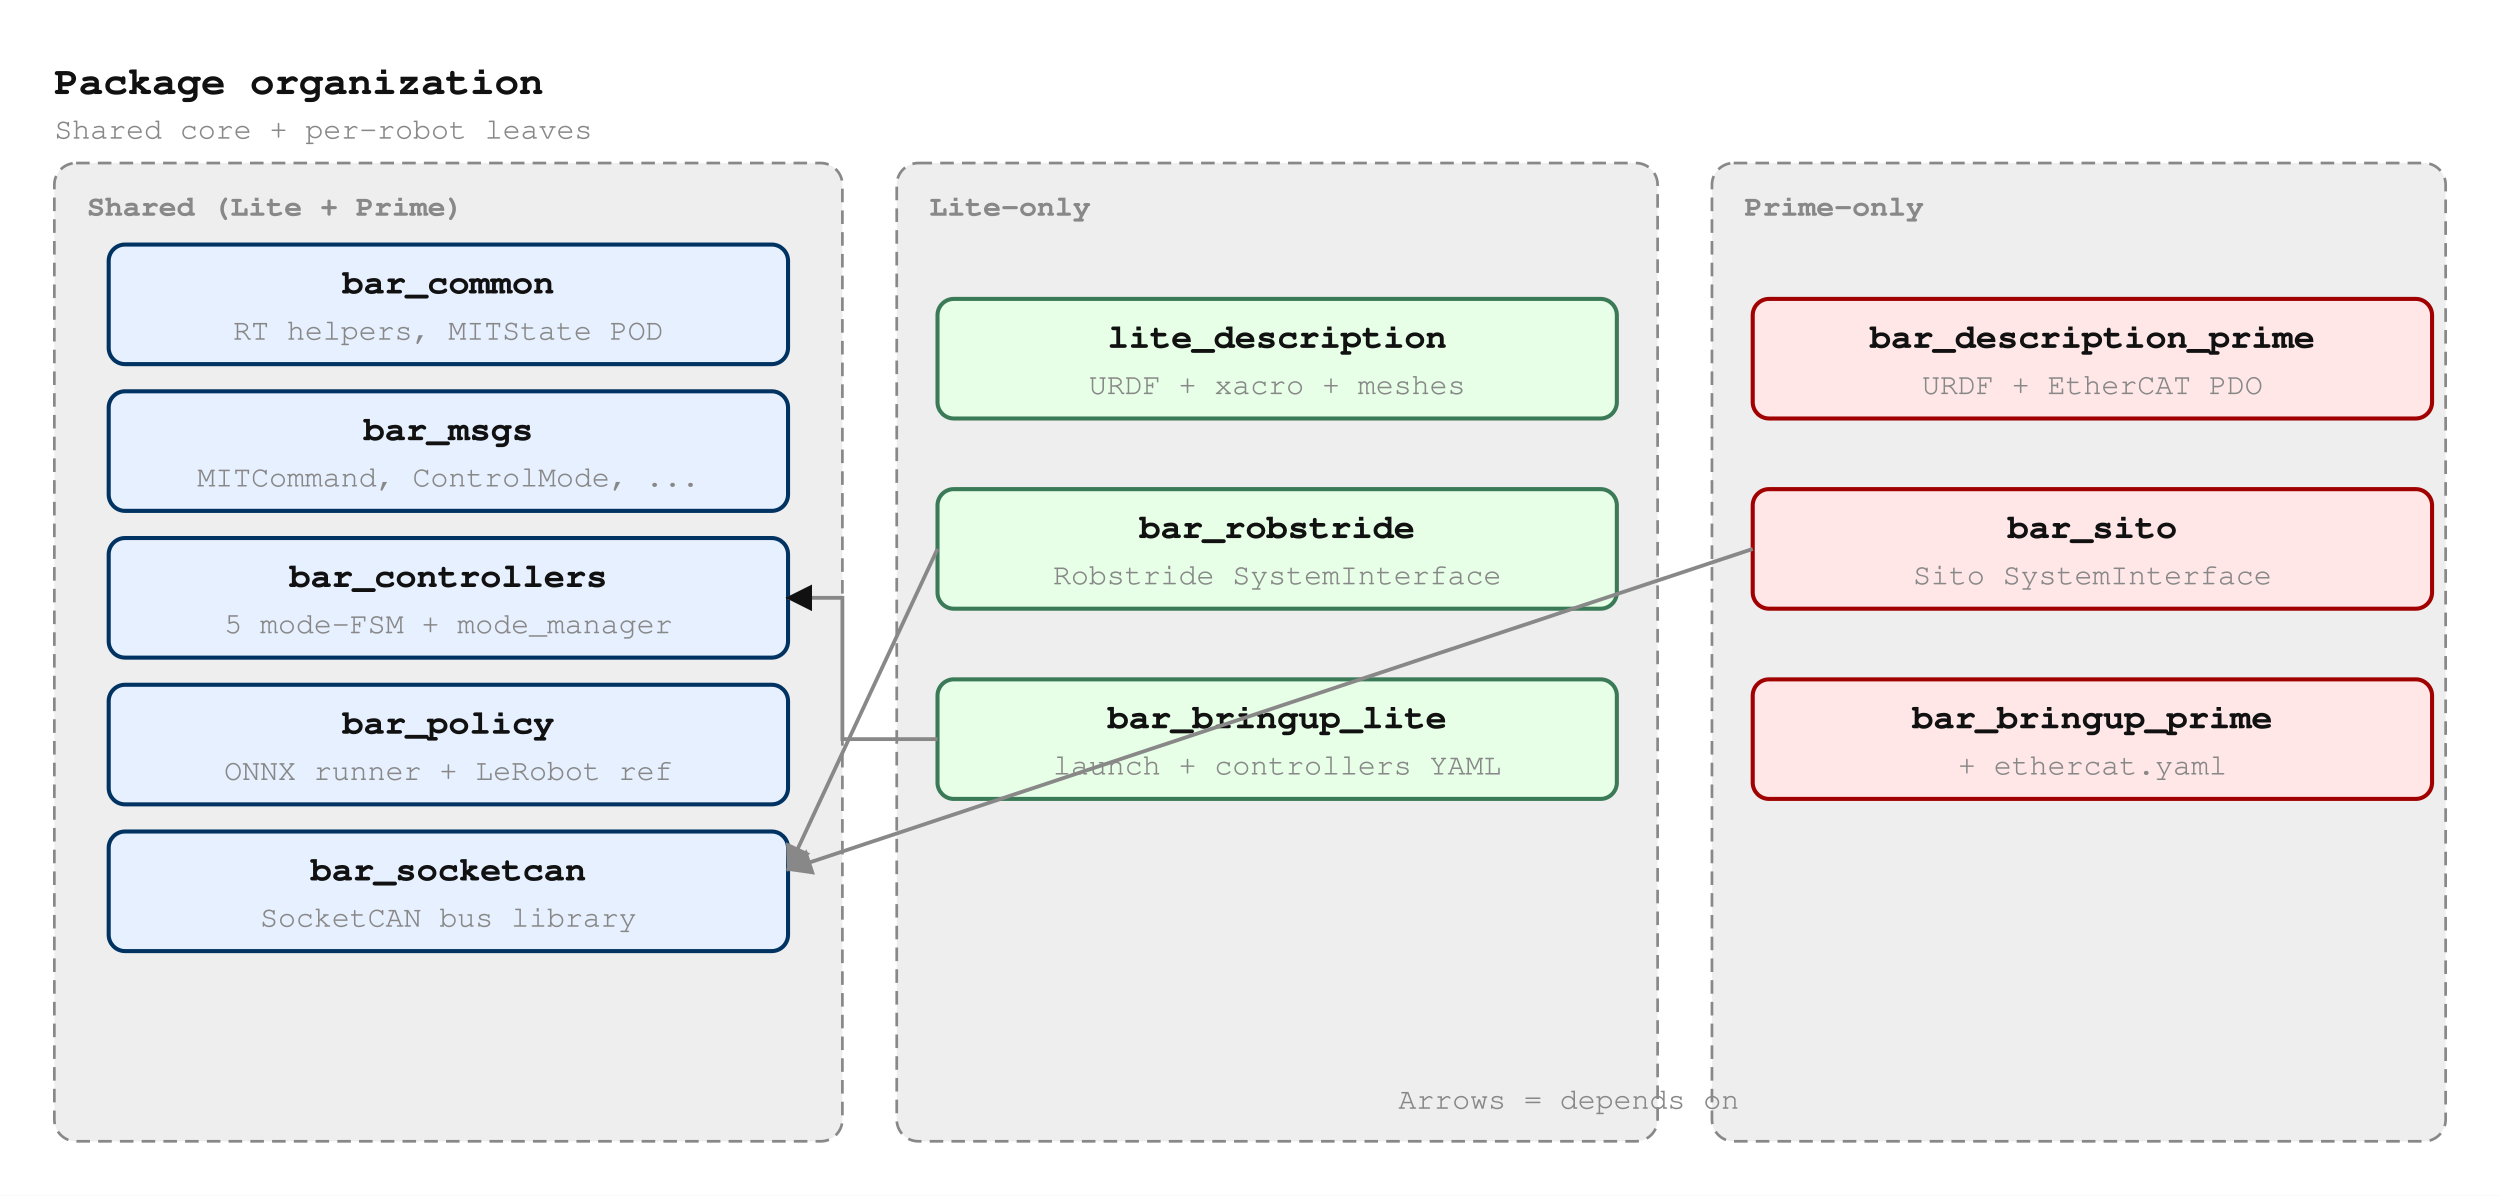
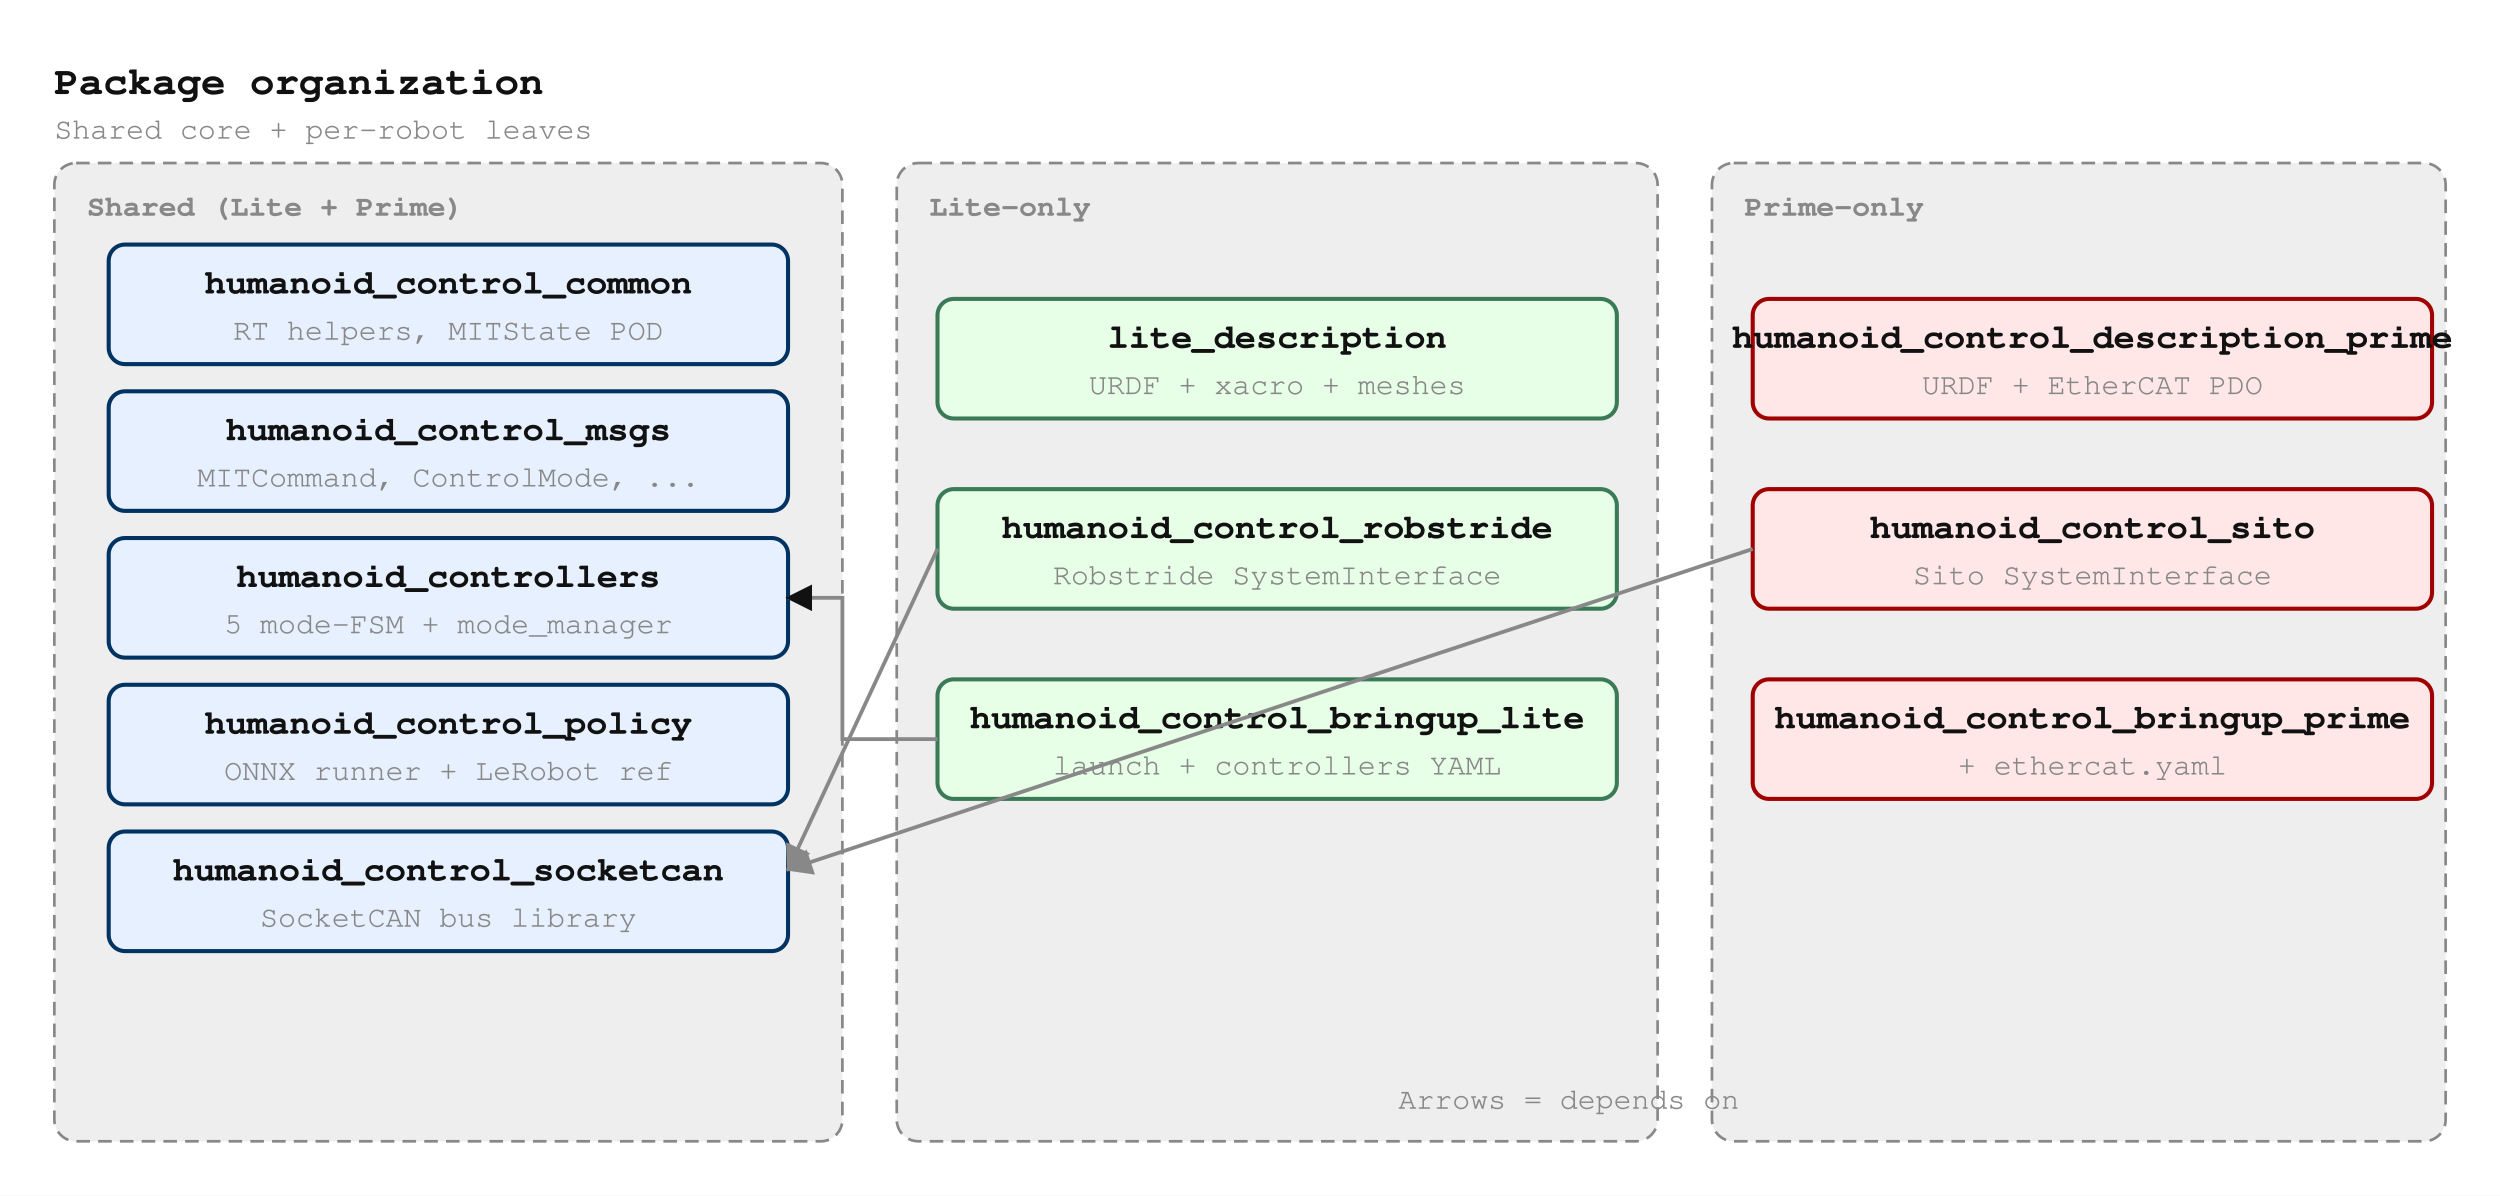
<svg xmlns="http://www.w3.org/2000/svg" viewBox="0 0 920 440" width="920" height="440" font-family="ui-monospace, Menlo, Consolas, Courier, monospace" font-size="13" fill="#111111" text-rendering="geometricPrecision">
  <defs>
    <marker id="arrow" viewBox="0 0 10 10" refX="9" refY="5" markerWidth="7" markerHeight="7" orient="auto-start-reverse">
      <path d="M 0 0 L 10 5 L 0 10 z" fill="#111111" />
    </marker>
    <marker id="arrow-grey" viewBox="0 0 10 10" refX="9" refY="5" markerWidth="7" markerHeight="7" orient="auto-start-reverse">
      <path d="M 0 0 L 10 5 L 0 10 z" fill="#888888" />
    </marker>
  </defs>
  <rect width="100%" height="100%" fill="white" />
  <text x="20" y="30" font-size="15" font-weight="700" text-anchor="start" fill="#111111" dominant-baseline="middle">Package organization</text>
  <text x="20" y="48" font-size="11" font-weight="400" text-anchor="start" fill="#888888" dominant-baseline="middle">Shared core + per-robot leaves</text>
  <rect x="20" y="60" width="290" height="360" rx="8" ry="8" fill="#EEEEEE" stroke="#888888" stroke-width="1" stroke-dasharray="5 3" />
  <text x="32" y="76" font-size="11" font-weight="600" text-anchor="start" fill="#888888" dominant-baseline="middle">Shared (Lite + Prime)</text>
  <rect x="330" y="60" width="280" height="360" rx="8" ry="8" fill="#EEEEEE" stroke="#888888" stroke-width="1" stroke-dasharray="5 3" />
  <text x="342" y="76" font-size="11" font-weight="600" text-anchor="start" fill="#888888" dominant-baseline="middle">Lite-only</text>
  <rect x="630" y="60" width="270" height="360" rx="8" ry="8" fill="#EEEEEE" stroke="#888888" stroke-width="1" stroke-dasharray="5 3" />
  <text x="642" y="76" font-size="11" font-weight="600" text-anchor="start" fill="#888888" dominant-baseline="middle">Prime-only</text>
  <rect x="40" y="90" width="250" height="44" rx="6" ry="6" fill="#E7F0FF" stroke="#003262" stroke-width="1.5" />
-   <text x="165" y="104" font-size="13" font-weight="600" text-anchor="middle" fill="#111111" dominant-baseline="middle">bar_common</text>
+   <text x="165" y="104" font-size="13" font-weight="600" text-anchor="middle" fill="#111111" dominant-baseline="middle">humanoid_control_common</text>
  <text x="165" y="122" font-size="11" font-weight="400" text-anchor="middle" fill="#888888" dominant-baseline="middle">RT helpers, MITState POD</text>
  <rect x="40" y="144" width="250" height="44" rx="6" ry="6" fill="#E7F0FF" stroke="#003262" stroke-width="1.5" />
-   <text x="165" y="158" font-size="13" font-weight="600" text-anchor="middle" fill="#111111" dominant-baseline="middle">bar_msgs</text>
+   <text x="165" y="158" font-size="13" font-weight="600" text-anchor="middle" fill="#111111" dominant-baseline="middle">humanoid_control_msgs</text>
  <text x="165" y="176" font-size="11" font-weight="400" text-anchor="middle" fill="#888888" dominant-baseline="middle">MITCommand, ControlMode, ...</text>
  <rect x="40" y="198" width="250" height="44" rx="6" ry="6" fill="#E7F0FF" stroke="#003262" stroke-width="1.5" />
-   <text x="165" y="212" font-size="13" font-weight="600" text-anchor="middle" fill="#111111" dominant-baseline="middle">bar_controllers</text>
+   <text x="165" y="212" font-size="13" font-weight="600" text-anchor="middle" fill="#111111" dominant-baseline="middle">humanoid_controllers</text>
  <text x="165" y="230" font-size="11" font-weight="400" text-anchor="middle" fill="#888888" dominant-baseline="middle">5 mode-FSM + mode_manager</text>
  <rect x="40" y="252" width="250" height="44" rx="6" ry="6" fill="#E7F0FF" stroke="#003262" stroke-width="1.5" />
-   <text x="165" y="266" font-size="13" font-weight="600" text-anchor="middle" fill="#111111" dominant-baseline="middle">bar_policy</text>
+   <text x="165" y="266" font-size="13" font-weight="600" text-anchor="middle" fill="#111111" dominant-baseline="middle">humanoid_control_policy</text>
  <text x="165" y="284" font-size="11" font-weight="400" text-anchor="middle" fill="#888888" dominant-baseline="middle">ONNX runner + LeRobot ref</text>
  <rect x="40" y="306" width="250" height="44" rx="6" ry="6" fill="#E7F0FF" stroke="#003262" stroke-width="1.5" />
-   <text x="165" y="320" font-size="13" font-weight="600" text-anchor="middle" fill="#111111" dominant-baseline="middle">bar_socketcan</text>
+   <text x="165" y="320" font-size="13" font-weight="600" text-anchor="middle" fill="#111111" dominant-baseline="middle">humanoid_control_socketcan</text>
  <text x="165" y="338" font-size="11" font-weight="400" text-anchor="middle" fill="#888888" dominant-baseline="middle">SocketCAN bus library</text>
  <rect x="345" y="110" width="250" height="44" rx="6" ry="6" fill="#E7FFE7" stroke="#3B7A57" stroke-width="1.5" />
  <text x="470" y="124" font-size="13" font-weight="600" text-anchor="middle" fill="#111111" dominant-baseline="middle">lite_description</text>
  <text x="470" y="142" font-size="11" font-weight="400" text-anchor="middle" fill="#888888" dominant-baseline="middle">URDF + xacro + meshes</text>
  <rect x="345" y="180" width="250" height="44" rx="6" ry="6" fill="#E7FFE7" stroke="#3B7A57" stroke-width="1.5" />
-   <text x="470" y="194" font-size="13" font-weight="600" text-anchor="middle" fill="#111111" dominant-baseline="middle">bar_robstride</text>
+   <text x="470" y="194" font-size="13" font-weight="600" text-anchor="middle" fill="#111111" dominant-baseline="middle">humanoid_control_robstride</text>
  <text x="470" y="212" font-size="11" font-weight="400" text-anchor="middle" fill="#888888" dominant-baseline="middle">Robstride SystemInterface</text>
  <rect x="345" y="250" width="250" height="44" rx="6" ry="6" fill="#E7FFE7" stroke="#3B7A57" stroke-width="1.5" />
-   <text x="470" y="264" font-size="13" font-weight="600" text-anchor="middle" fill="#111111" dominant-baseline="middle">bar_bringup_lite</text>
+   <text x="470" y="264" font-size="13" font-weight="600" text-anchor="middle" fill="#111111" dominant-baseline="middle">humanoid_control_bringup_lite</text>
  <text x="470" y="282" font-size="11" font-weight="400" text-anchor="middle" fill="#888888" dominant-baseline="middle">launch + controllers YAML</text>
  <rect x="645" y="110" width="250" height="44" rx="6" ry="6" fill="#FFE7E7" stroke="#A00000" stroke-width="1.5" />
-   <text x="770" y="124" font-size="13" font-weight="600" text-anchor="middle" fill="#111111" dominant-baseline="middle">bar_description_prime</text>
+   <text x="770" y="124" font-size="13" font-weight="600" text-anchor="middle" fill="#111111" dominant-baseline="middle">humanoid_control_description_prime</text>
  <text x="770" y="142" font-size="11" font-weight="400" text-anchor="middle" fill="#888888" dominant-baseline="middle">URDF + EtherCAT PDO</text>
  <rect x="645" y="180" width="250" height="44" rx="6" ry="6" fill="#FFE7E7" stroke="#A00000" stroke-width="1.5" />
-   <text x="770" y="194" font-size="13" font-weight="600" text-anchor="middle" fill="#111111" dominant-baseline="middle">bar_sito</text>
+   <text x="770" y="194" font-size="13" font-weight="600" text-anchor="middle" fill="#111111" dominant-baseline="middle">humanoid_control_sito</text>
  <text x="770" y="212" font-size="11" font-weight="400" text-anchor="middle" fill="#888888" dominant-baseline="middle">Sito SystemInterface</text>
  <rect x="645" y="250" width="250" height="44" rx="6" ry="6" fill="#FFE7E7" stroke="#A00000" stroke-width="1.5" />
-   <text x="770" y="264" font-size="13" font-weight="600" text-anchor="middle" fill="#111111" dominant-baseline="middle">bar_bringup_prime</text>
+   <text x="770" y="264" font-size="13" font-weight="600" text-anchor="middle" fill="#111111" dominant-baseline="middle">humanoid_control_bringup_prime</text>
  <text x="770" y="282" font-size="11" font-weight="400" text-anchor="middle" fill="#888888" dominant-baseline="middle">+ ethercat.yaml</text>
  <line x1="345" y1="202" x2="290" y2="320" stroke="#888888" stroke-width="1.4" marker-end="url(#arrow-grey)" />
  <line x1="645" y1="202" x2="290" y2="320" stroke="#888888" stroke-width="1.4" marker-end="url(#arrow-grey)" />
  <polyline points="345,272 310,272 310,220 290,220" fill="none" stroke="#888888" stroke-width="1.4" marker-end="url(#arrow)" />
  <text x="640" y="405" font-size="11" font-weight="400" text-anchor="end" fill="#888888" dominant-baseline="middle">Arrows = depends on</text>
</svg>
